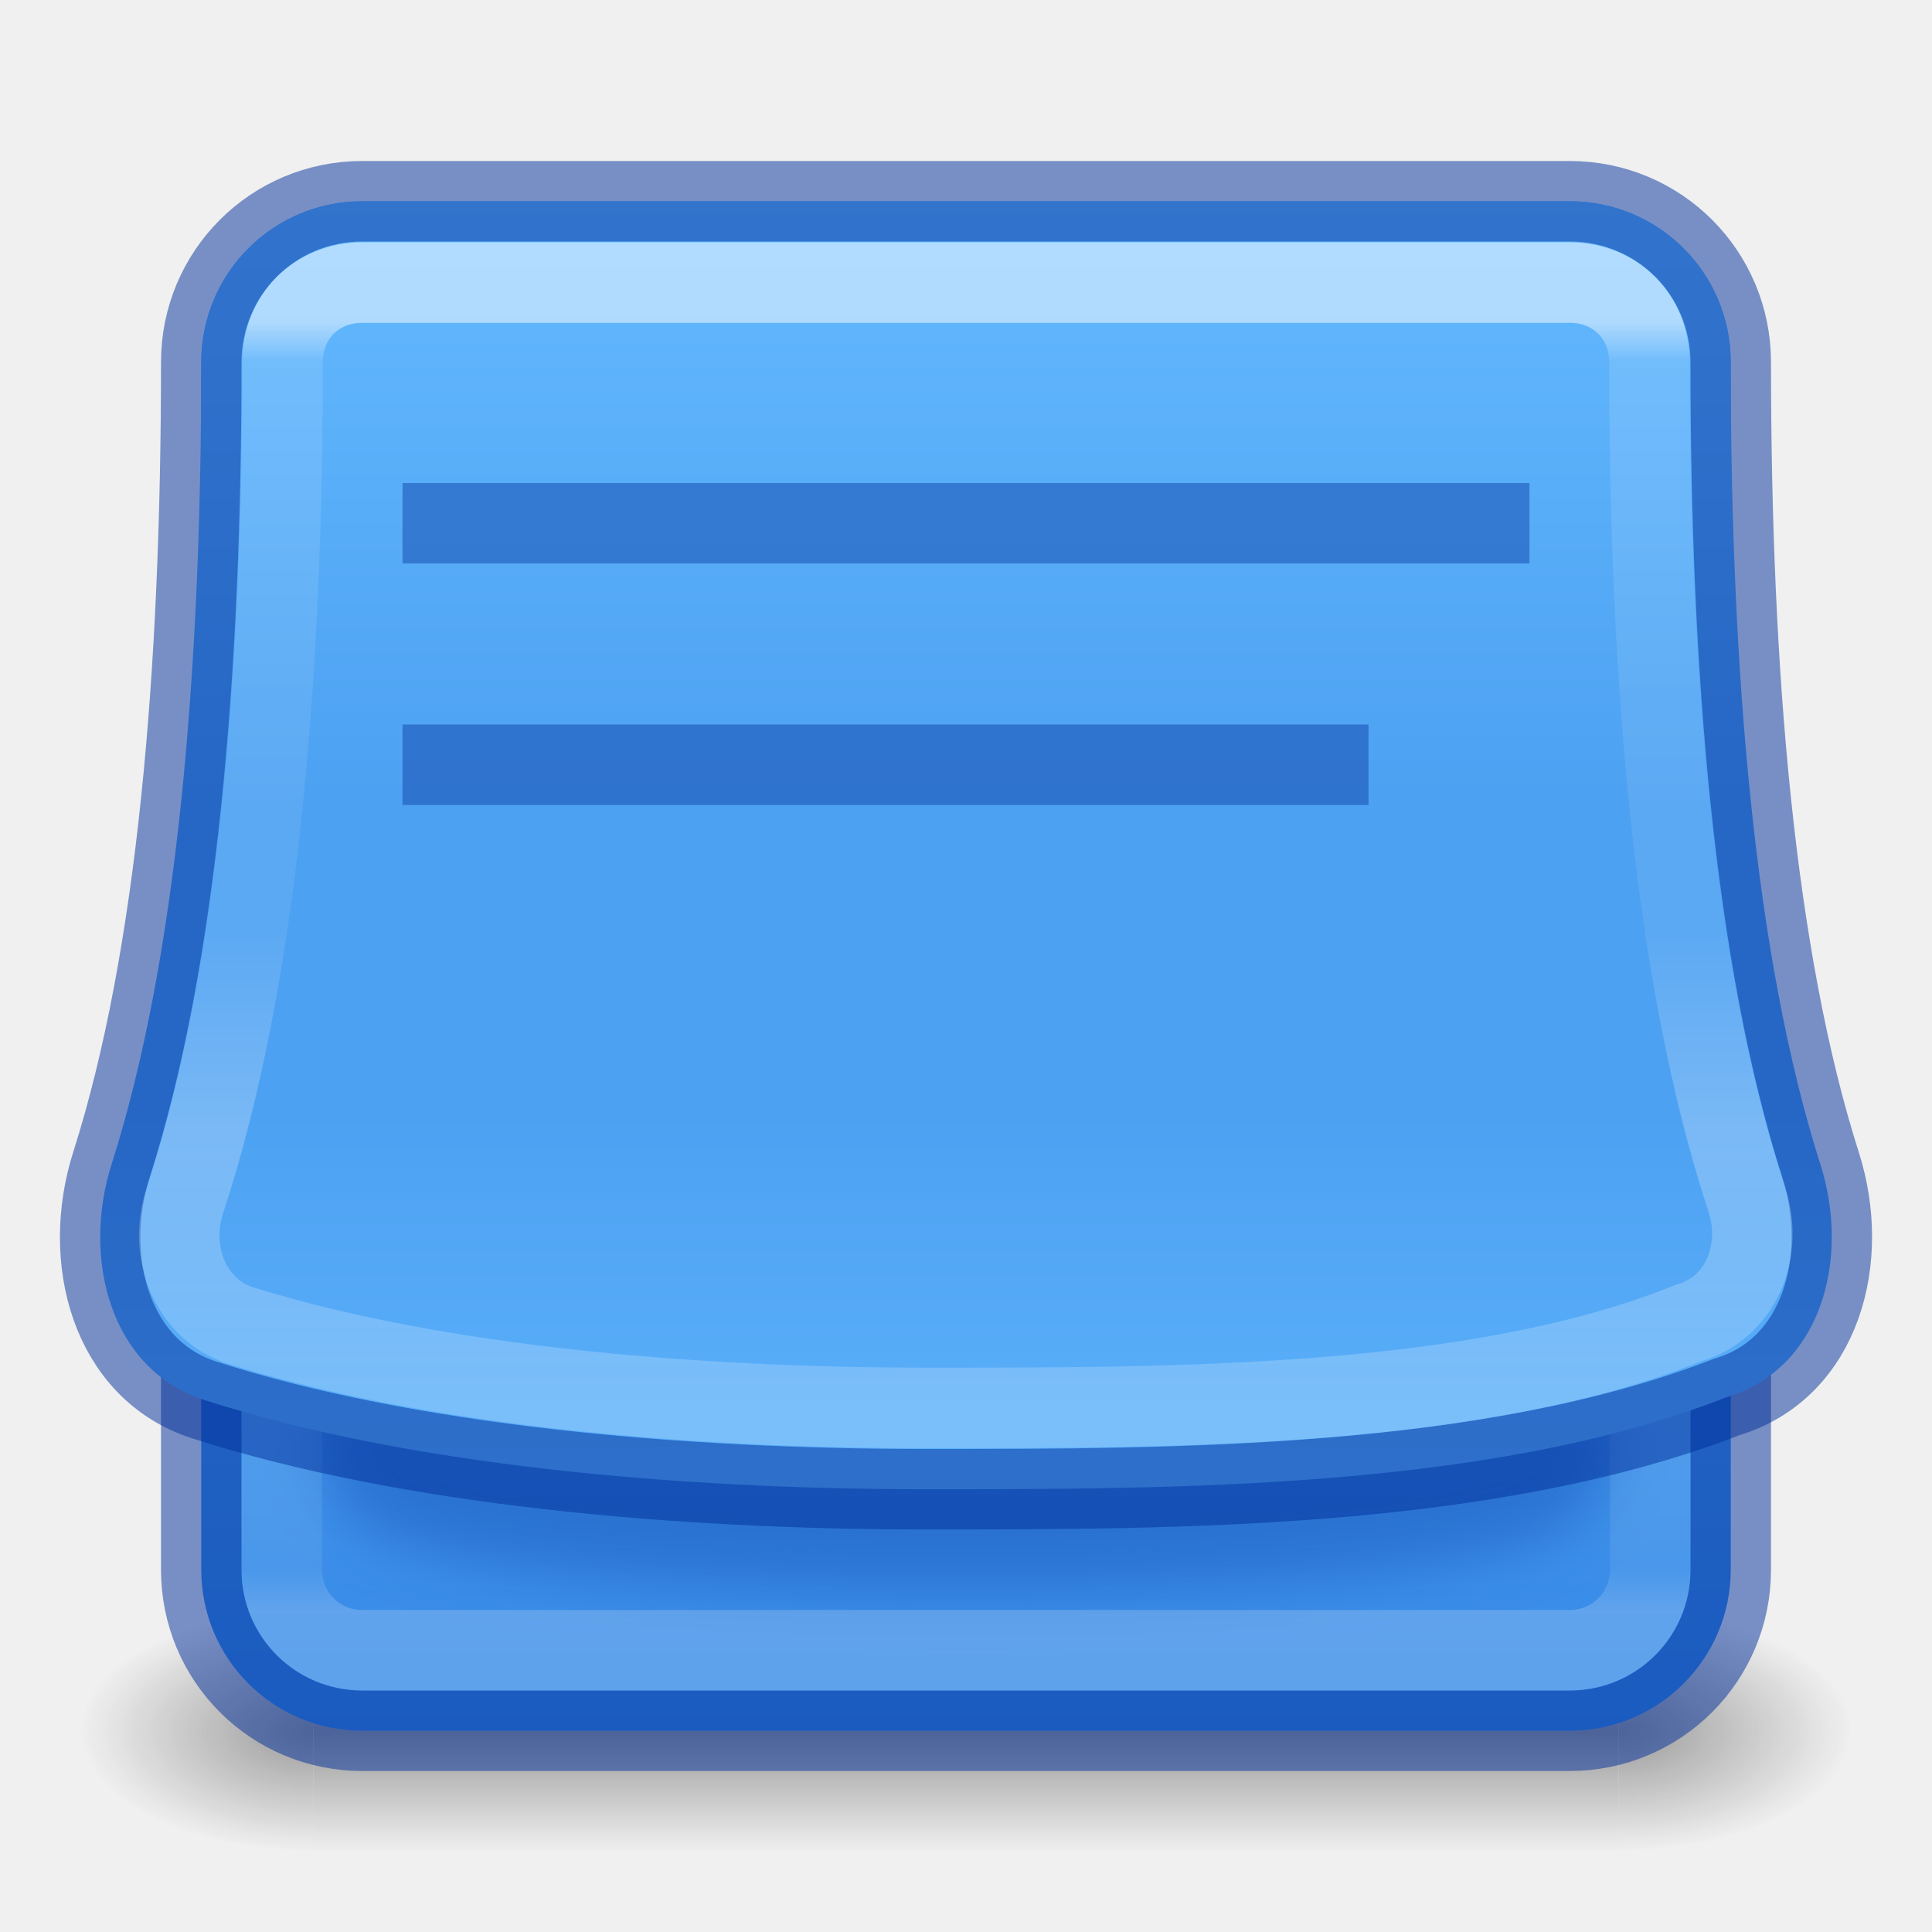
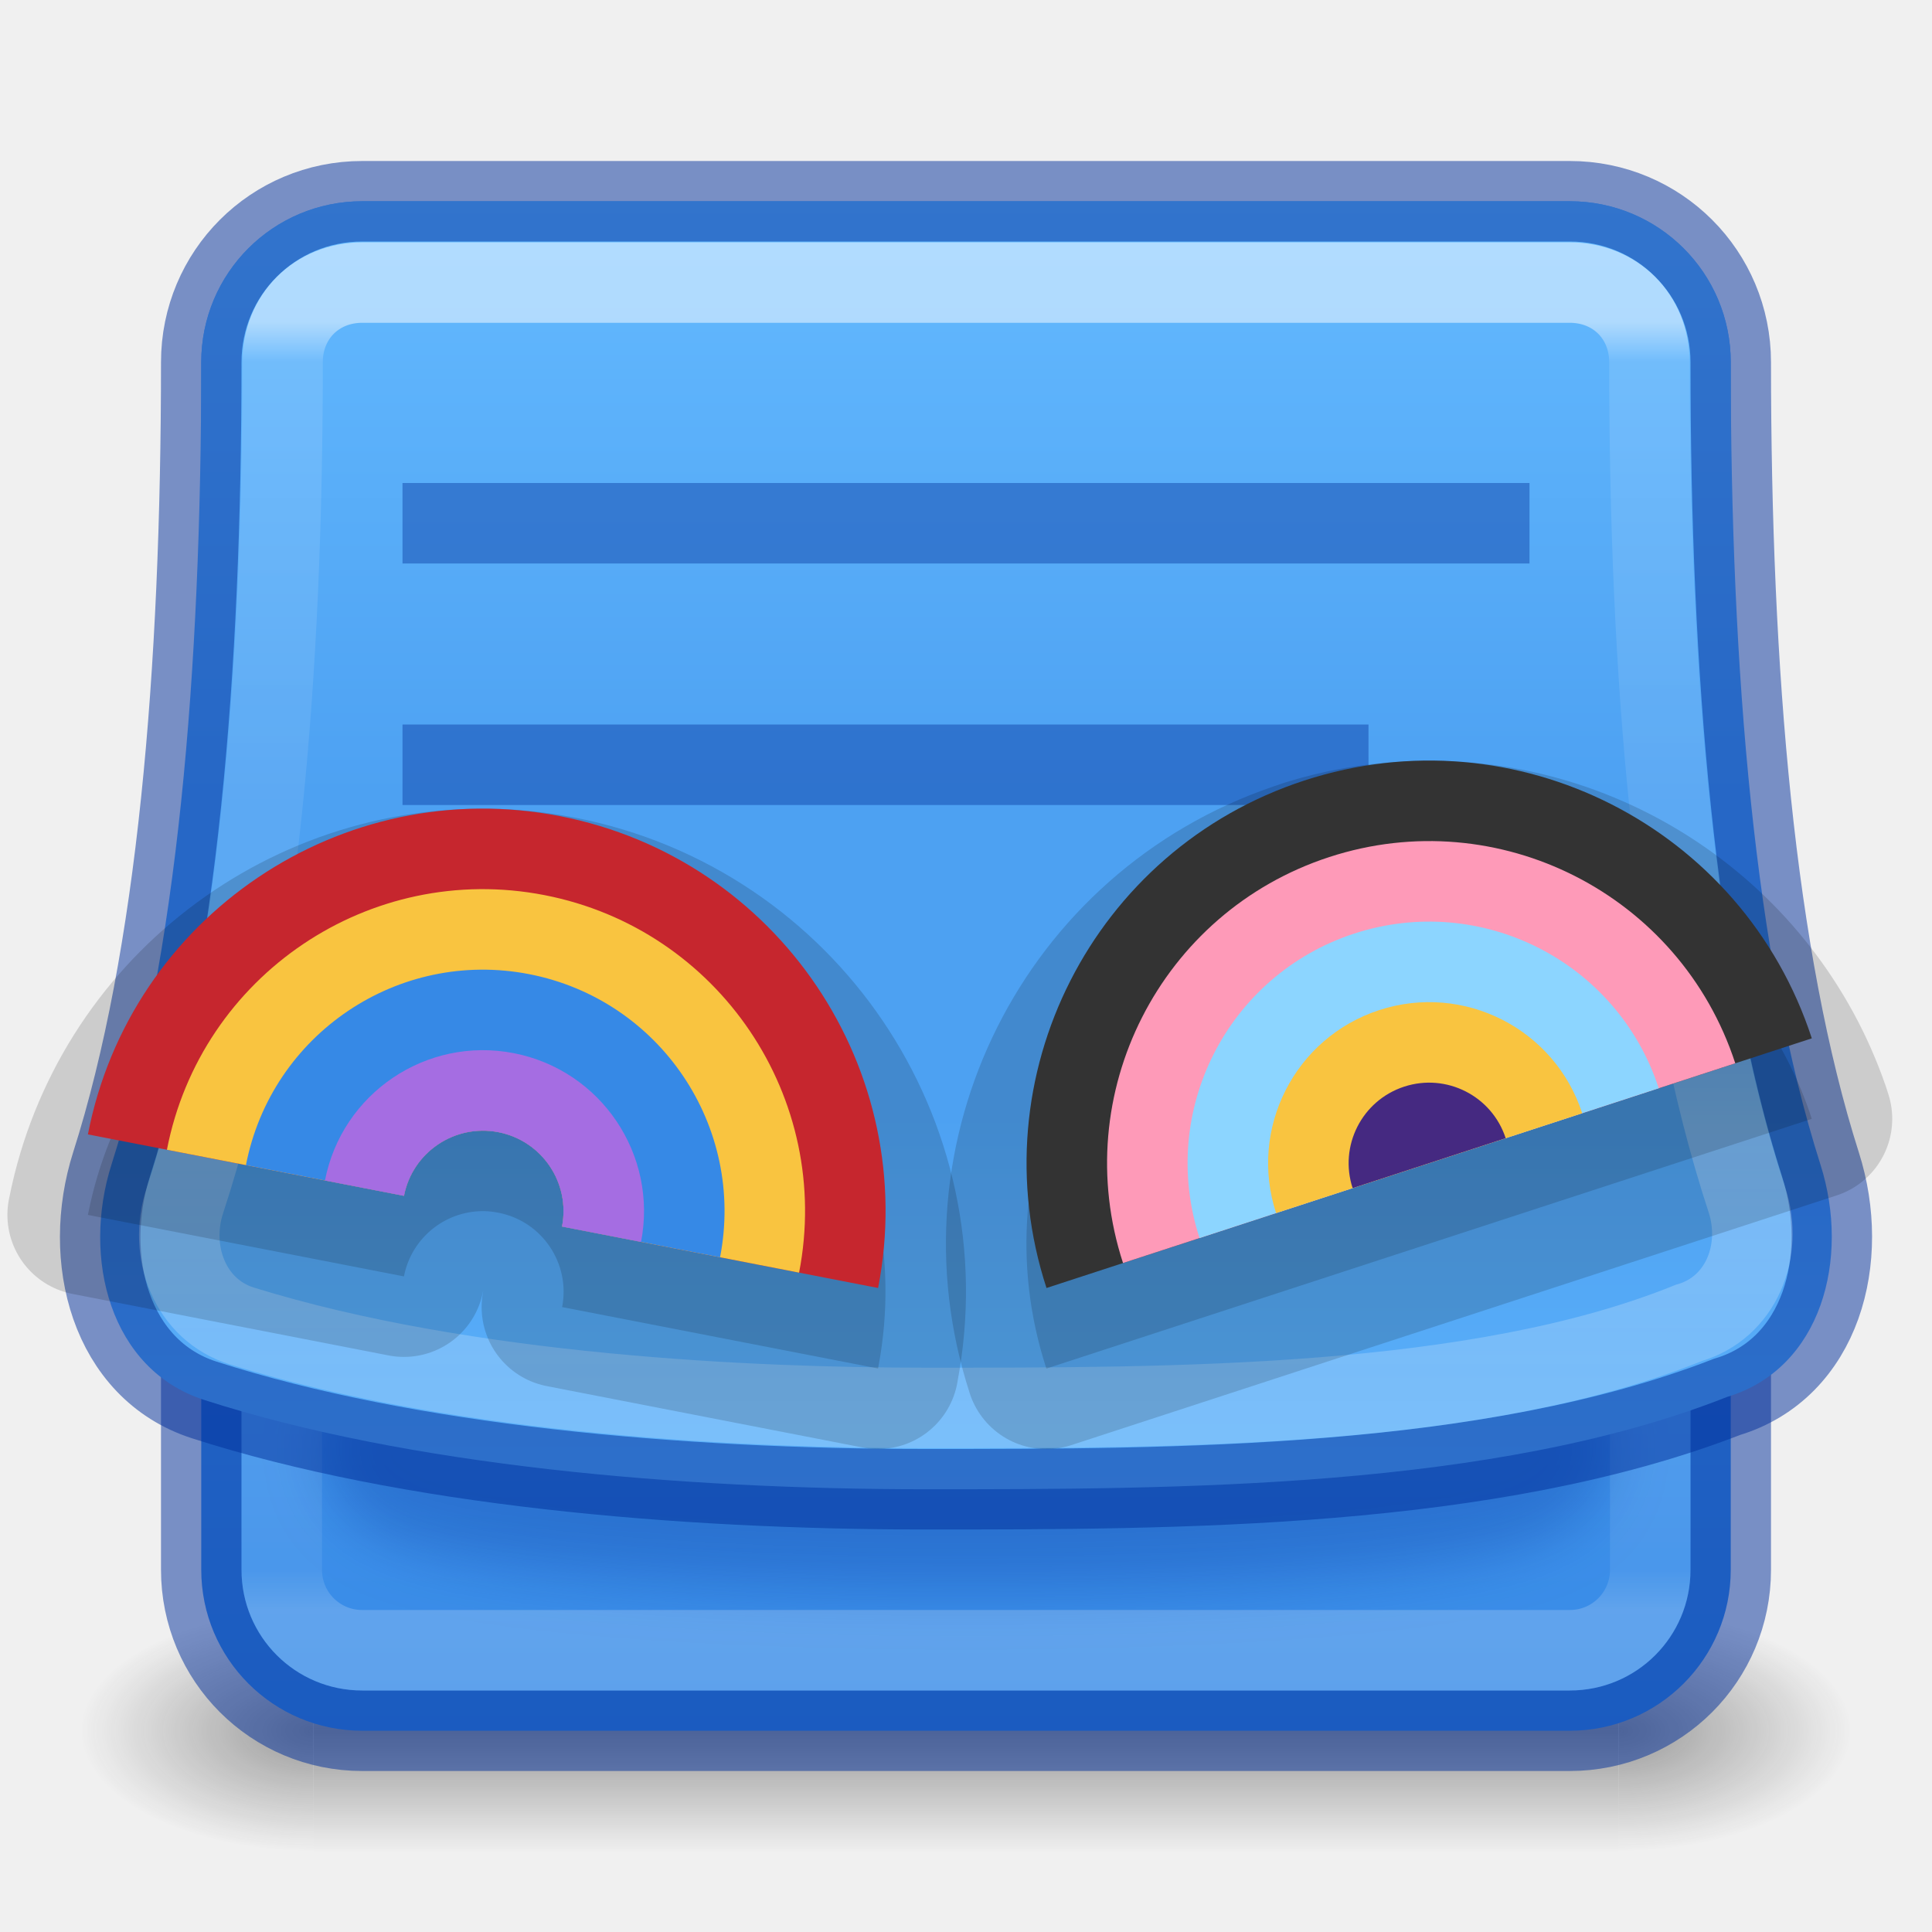
<svg xmlns="http://www.w3.org/2000/svg" xmlns:xlink="http://www.w3.org/1999/xlink" id="svg13986" height="24" width="24" version="1.1" xml:space="preserve">
  <defs id="defs13988">
    <linearGradient id="linearGradient18">
      <stop style="stop-color:#64baff;stop-opacity:1;" offset="0" id="stop10" />
      <stop style="stop-color:#4da1f2;stop-opacity:1;" offset="0.399" id="stop26" />
      <stop style="stop-color:#4da1f2;stop-opacity:1;" offset="0.611" id="stop25" />
      <stop style="stop-color:#64baff;stop-opacity:1;" offset="1" id="stop16" />
    </linearGradient>
    <linearGradient id="linearGradient3688-166-749-4-0-3-8">
      <stop offset="0" style="stop-color:#181818;stop-opacity:1" id="stop2883-4-0-1-8" />
      <stop offset="1" style="stop-color:#181818;stop-opacity:0" id="stop2885-9-2-9-6" />
    </linearGradient>
    <linearGradient id="linearGradient3702-501-757-8-4-1-1">
      <stop offset="0" style="stop-color:#181818;stop-opacity:0" id="stop2895-8-9-9-1" />
      <stop offset="0.5" style="stop-color:#181818;stop-opacity:1" id="stop2897-7-8-7-7" />
      <stop offset="1" style="stop-color:#181818;stop-opacity:0" id="stop2899-4-5-1-5" />
    </linearGradient>
    <linearGradient id="linearGradient17">
      <stop style="stop-color:#64baff;stop-opacity:1;" offset="0" id="stop18" />
      <stop style="stop-color:#3689e6;stop-opacity:1;" offset="1" id="stop19" />
    </linearGradient>
    <linearGradient id="linearGradient39">
      <stop id="stop20-6" style="stop-color:#ffffff;stop-opacity:1" offset="0" />
      <stop id="stop36-3" style="stop-color:#ffffff;stop-opacity:0.235" offset="0.038" />
      <stop id="stop37-2" style="stop-color:#ffffff;stop-opacity:0.157" offset="0.577" />
      <stop id="stop38-0" style="stop-color:#ffffff;stop-opacity:0.5;" offset="0.769" />
      <stop id="stop39" style="stop-color:#ffffff;stop-opacity:0.392" offset="1" />
    </linearGradient>
    <linearGradient id="linearGradient35">
      <stop id="stop26-1" style="stop-color:#ffffff;stop-opacity:1" offset="0" />
      <stop id="stop33" style="stop-color:#ffffff;stop-opacity:0.235" offset="0.031" />
      <stop id="stop34-5" style="stop-color:#ffffff;stop-opacity:0.157" offset="0.969" />
      <stop id="stop35-5" style="stop-color:#ffffff;stop-opacity:0.392" offset="1" />
    </linearGradient>
    <radialGradient xlink:href="#linearGradient3688-166-749-4-0-3-8" id="radialGradient7" gradientUnits="userSpaceOnUse" gradientTransform="matrix(2.003784,0,0,1.4,27.98813,-17.4)" cx="4.993" cy="43.5" fx="4.993" fy="43.5" r="2.5" />
    <radialGradient xlink:href="#linearGradient3688-166-749-4-0-3-8" id="radialGradient8" gradientUnits="userSpaceOnUse" gradientTransform="matrix(2.003784,0,0,1.4,-20.01187,-104.4)" cx="4.993" cy="43.5" fx="4.993" fy="43.5" r="2.5" />
    <linearGradient xlink:href="#linearGradient17" id="linearGradient18-4" x1="12" y1="2.5" x2="12" y2="21.5" gradientUnits="userSpaceOnUse" />
    <linearGradient xlink:href="#linearGradient35" id="linearGradient26" x1="12" y1="4" x2="12" y2="20" gradientUnits="userSpaceOnUse" />
    <linearGradient xlink:href="#linearGradient18" id="linearGradient2" x1="12" y1="2.5" x2="12" y2="21" gradientUnits="userSpaceOnUse" />
    <linearGradient xlink:href="#linearGradient39" id="linearGradient19" x1="11.5" y1="4" x2="11.5" y2="17" gradientUnits="userSpaceOnUse" />
    <filter style="color-interpolation-filters:sRGB" id="filter44" x="-0.131" y="-1.261" width="1.262" height="3.522">
      <feGaussianBlur stdDeviation="0.348" id="feGaussianBlur44" />
    </filter>
    <linearGradient xlink:href="#linearGradient3702-501-757-8-4-1-1" id="linearGradient1" gradientUnits="userSpaceOnUse" x1="25.058" y1="47.028" x2="25.058" y2="39.999" />
+     <linearGradient id="linearGradient30">
+       <stop id="stop27" style="stop-color:#ffffff;stop-opacity:1" offset="0" />
+       <stop id="stop28" style="stop-color:#ffffff;stop-opacity:0.235" offset="0.062" />
+       <stop id="stop29" style="stop-color:#ffffff;stop-opacity:0.157" offset="0.938" />
+       <stop id="stop30" style="stop-color:#ffffff;stop-opacity:0.392" offset="1" />
+     </linearGradient>
+     <linearGradient id="linearGradient25-8">
+       <stop id="stop21-5" style="stop-color:#ffffff;stop-opacity:1" offset="0" />
+       <stop id="stop22-9" style="stop-color:#ffffff;stop-opacity:0.235" offset="0.075" />
+       <stop id="stop23-7" style="stop-color:#ffffff;stop-opacity:0.157" offset="0.625" />
+       <stop id="stop24-5" style="stop-color:#ffffff;stop-opacity:0.502" offset="0.725" />
+       <stop id="stop25-3" style="stop-color:#ffffff;stop-opacity:0.392" offset="1" />
+     </linearGradient>
+     <radialGradient gradientTransform="matrix(2.003784,0,0,1.4,27.98813,-17.4)" gradientUnits="userSpaceOnUse" xlink:href="#linearGradient3688-166-749-4-0-3-8" id="radialGradient3493-5" fy="43.5" fx="4.993" r="2.5" cy="43.5" cx="4.993" />
+     <radialGradient gradientTransform="matrix(2.003784,0,0,1.4,-20.01187,-104.4)" gradientUnits="userSpaceOnUse" xlink:href="#linearGradient3688-166-749-4-0-3-8" id="radialGradient3495-2" fy="43.5" fx="4.993" r="2.5" cy="43.5" cx="4.993" />
+     <linearGradient id="linearGradient8">
+       <stop id="stop5" style="stop-color:#ffffff;stop-opacity:1" offset="0" />
+       <stop id="stop6" style="stop-color:#ffffff;stop-opacity:0.235" offset="0.089" />
+       <stop id="stop7" style="stop-color:#ffffff;stop-opacity:0.16;" offset="0.629" />
+       <stop id="stop9" style="stop-color:#ffffff;stop-opacity:0.5;" offset="0.887" />
+       <stop id="stop8" style="stop-color:#ffffff;stop-opacity:0.392" offset="1" />
+     </linearGradient>
+     <linearGradient id="linearGradient15">
+       <stop id="stop12" style="stop-color:#ffffff;stop-opacity:1" offset="0" />
+       <stop id="stop13" style="stop-color:#ffffff;stop-opacity:0.235" offset="0.068" />
+       <stop id="stop14" style="stop-color:#ffffff;stop-opacity:0.157" offset="0.931" />
+       <stop id="stop15" style="stop-color:#ffffff;stop-opacity:0.392" offset="1" />
+     </linearGradient>
+     <radialGradient gradientTransform="matrix(2.003784,0,0,1.4,27.98813,-17.4)" gradientUnits="userSpaceOnUse" xlink:href="#linearGradient3688-166-749-4-0-3-8" id="radialGradient3013-896-0" fy="43.5" fx="4.993" r="2.5" cy="43.5" cx="4.993" />
+     <radialGradient gradientTransform="matrix(2.003784,0,0,1.4,-20.01187,-104.4)" gradientUnits="userSpaceOnUse" xlink:href="#linearGradient3688-166-749-4-0-3-8" id="radialGradient3015-826-2" fy="43.5" fx="4.993" r="2.5" cy="43.5" cx="4.993" />
+     <radialGradient gradientTransform="matrix(2.003784,0,0,1.4,27.98813,-17.4)" gradientUnits="userSpaceOnUse" xlink:href="#linearGradient3688-166-749-4-0-3-8" id="radialGradient3013-896-0-3" fy="43.5" fx="4.993" r="2.5" cy="43.5" cx="4.993" />
+     <radialGradient gradientTransform="matrix(2.003784,0,0,1.4,-20.01187,-104.4)" gradientUnits="userSpaceOnUse" xlink:href="#linearGradient3688-166-749-4-0-3-8" id="radialGradient3015-826-2-6" fy="43.5" fx="4.993" r="2.5" cy="43.5" cx="4.993" />
+     <clipPath clipPathUnits="userSpaceOnUse" id="clipPath30">
+       <rect style="fill:#333333;fill-opacity:1;stroke:none;stroke-linejoin:round;stroke-opacity:0.502" id="rect30" width="18" height="8" x="10.883" y="23.58" />
+     </clipPath>
+     <clipPath clipPathUnits="userSpaceOnUse" id="clipPath31">
+       <rect style="fill:#333333;fill-opacity:1;stroke:none;stroke-linejoin:round;stroke-opacity:0.502" id="rect31" width="18" height="8" x="10.883" y="23.58" transform="rotate(7.716088)" />
+     </clipPath>
+     <clipPath clipPathUnits="userSpaceOnUse" id="clipPath32">
+       <rect style="fill:#333333;fill-opacity:1;stroke:none;stroke-linejoin:round;stroke-opacity:0.502" id="rect32" width="18" height="8" x="10.883" y="23.58" transform="rotate(7.716088)" />
+     </clipPath>
+     <clipPath clipPathUnits="userSpaceOnUse" id="clipPath33">
+       <rect style="fill:#333333;fill-opacity:1;stroke:none;stroke-linejoin:round;stroke-opacity:0.502" id="rect33" width="18" height="8" x="10.883" y="23.58" transform="rotate(7.716088)" />
+     </clipPath>
+     <clipPath clipPathUnits="userSpaceOnUse" id="clipPath34">
+       <rect style="fill:#333333;fill-opacity:1;stroke:none;stroke-linejoin:round;stroke-opacity:0.502" id="rect34" width="18" height="8" x="10.883" y="23.58" transform="rotate(7.716088)" />
+     </clipPath>
+     <clipPath clipPathUnits="userSpaceOnUse" id="clipPath35">
+       <rect style="fill:#333333;fill-opacity:1;stroke:none;stroke-linejoin:round;stroke-opacity:0.502" id="rect35" width="18" height="8" x="10.883" y="23.58" transform="rotate(7.716088)" />
+     </clipPath>
+     <clipPath clipPathUnits="userSpaceOnUse" id="clipPath36">
+       <rect style="fill:#333333;fill-opacity:1;stroke:none;stroke-linejoin:round;stroke-opacity:0.502" id="rect36" width="18" height="8" x="10.883" y="23.58" transform="rotate(7.716088)" />
+     </clipPath>
+     <clipPath clipPathUnits="userSpaceOnUse" id="clipPath37">
+       <rect style="opacity:1;fill:#452981;fill-opacity:1;stroke-width:2;stroke-linejoin:round" id="rect38" width="14" height="7" x="-41" y="23" />
+     </clipPath>
+     <clipPath clipPathUnits="userSpaceOnUse" id="clipPath24">
+       <rect style="opacity:0.15;fill:#000000;stroke:none;stroke-width:2;stroke-linejoin:round" id="rect25" width="16" height="8" x="-1" y="38" />
+     </clipPath>
+     <clipPath clipPathUnits="userSpaceOnUse" id="clipPath26">
+       <rect style="opacity:0.15;fill:#000000;stroke:none;stroke-width:2;stroke-linejoin:round" id="rect27" width="16" height="8" x="-1" y="38" />
+     </clipPath>
+     <clipPath clipPathUnits="userSpaceOnUse" id="clipPath39">
+       <rect style="opacity:0.15;fill:#000000;stroke:none;stroke-width:2;stroke-linejoin:round" id="rect40" width="16" height="8" x="3.044" y="12.784" transform="rotate(6.967568)" />
+     </clipPath>
+     <clipPath clipPathUnits="userSpaceOnUse" id="clipPath40">
+       <rect style="opacity:0.15;fill:#000000;stroke:none;stroke-width:2;stroke-linejoin:round" id="rect41" width="16" height="8" x="3.044" y="12.784" transform="rotate(6.967568)" />
+     </clipPath>
+     <clipPath clipPathUnits="userSpaceOnUse" id="clipPath41">
+       <rect style="opacity:0.15;fill:#000000;stroke:none;stroke-width:2;stroke-linejoin:round" id="rect42" width="16" height="8" x="3.044" y="12.784" transform="rotate(6.967568)" />
+     </clipPath>
+     <clipPath clipPathUnits="userSpaceOnUse" id="clipPath42">
+       <rect style="opacity:0.15;fill:#000000;stroke:none;stroke-width:2;stroke-linejoin:round" id="rect43" width="16" height="8" x="3.044" y="12.784" transform="rotate(6.967568)" />
+     </clipPath>
+     <clipPath clipPathUnits="userSpaceOnUse" id="clipPath43">
+       <rect style="opacity:0.15;fill:#000000;stroke:none;stroke-width:2;stroke-linejoin:round" id="rect44" width="16" height="8" x="3.044" y="12.784" transform="rotate(6.967568)" />
+     </clipPath>
+     <clipPath clipPathUnits="userSpaceOnUse" id="clipPath51">
+       <rect style="opacity:0.15;fill:#000000;stroke:none;stroke-width:2;stroke-linejoin:round" id="rect52" width="16" height="8" x="10.634" y="17.093" />
+     </clipPath>
+     <clipPath clipPathUnits="userSpaceOnUse" id="clipPath52">
+       <rect style="opacity:0.15;fill:#000000;stroke:none;stroke-width:2;stroke-linejoin:round" id="rect53" width="16" height="8" x="10.634" y="17.093" />
+     </clipPath>
+     <clipPath clipPathUnits="userSpaceOnUse" id="clipPath53">
+       <rect style="opacity:0.15;fill:#000000;stroke:none;stroke-width:2;stroke-linejoin:round" id="rect54" width="16" height="8" x="10.634" y="17.093" />
+     </clipPath>
+     <clipPath clipPathUnits="userSpaceOnUse" id="clipPath54">
+       <rect style="opacity:0.15;fill:#000000;stroke:none;stroke-width:2;stroke-linejoin:round" id="rect55" width="16" height="8" x="10.634" y="17.093" />
+     </clipPath>
+     <clipPath clipPathUnits="userSpaceOnUse" id="clipPath55">
+       <rect style="opacity:0.15;fill:#000000;stroke:none;stroke-width:2;stroke-linejoin:round" id="rect56" width="16" height="8" x="10.634" y="17.093" />
+     </clipPath>
+     <clipPath clipPathUnits="userSpaceOnUse" id="clipPath16">
+       <rect style="opacity:0.15;fill:#000000;stroke:none;stroke-width:2;stroke-linejoin:round" id="rect17" width="10" height="5" x="14" y="28" clip-path="none" />
+     </clipPath>
+     <clipPath clipPathUnits="userSpaceOnUse" id="clipPath38">
+       <rect style="opacity:0.15;fill:#000000;stroke:none;stroke-width:2;stroke-linejoin:round" id="rect39" width="10" height="5" x="3.952" y="9.606" clip-path="none" transform="rotate(11.00024)" />
+     </clipPath>
+     <clipPath clipPathUnits="userSpaceOnUse" id="clipPath44">
+       <rect style="opacity:0.15;fill:#000000;stroke:none;stroke-width:2;stroke-linejoin:round" id="rect45" width="10" height="5" x="3.952" y="9.606" clip-path="none" transform="rotate(11.00024)" />
+     </clipPath>
+     <clipPath clipPathUnits="userSpaceOnUse" id="clipPath45">
+       <rect style="opacity:0.15;fill:#000000;stroke:none;stroke-width:2;stroke-linejoin:round" id="rect46" width="10" height="5" x="3.952" y="9.606" clip-path="none" transform="rotate(11.00024)" />
+     </clipPath>
+     <clipPath clipPathUnits="userSpaceOnUse" id="clipPath57">
+       <rect style="opacity:0.15;fill:#000000;stroke:none;stroke-width:2;stroke-linejoin:round" id="rect58" width="10" height="5" x="7.086" y="15.194" clip-path="none" />
+     </clipPath>
+     <clipPath clipPathUnits="userSpaceOnUse" id="clipPath58">
+       <rect style="opacity:0.15;fill:#000000;stroke:none;stroke-width:2;stroke-linejoin:round" id="rect59" width="10" height="5" x="7.086" y="15.194" clip-path="none" />
+     </clipPath>
+     <clipPath clipPathUnits="userSpaceOnUse" id="clipPath59">
+       <rect style="opacity:0.15;fill:#000000;stroke:none;stroke-width:2;stroke-linejoin:round" id="rect60" width="10" height="5" x="7.086" y="15.194" clip-path="none" />
+     </clipPath>
  </defs>
  <g transform="matrix(0.55,0,0,0.3333336,-1.2,7.33333)" id="g7" style="display:inline">
    <g transform="matrix(1.052632,0,0,1.285713,-1.263158,-13.42854)" id="g6" style="opacity:0.4">
      <rect width="5" height="7" x="38" y="40" id="rect4-9" style="fill:url(#radialGradient7);fill-opacity:1;stroke:none" />
      <rect width="5" height="7" x="-10" y="-47" transform="scale(-1)" id="rect5" style="fill:url(#radialGradient8);fill-opacity:1;stroke:none" />
      <rect width="28" height="7" x="10" y="40" id="rect6" style="fill:url(#linearGradient1);fill-opacity:1;stroke:none" />
    </g>
  </g>
  <rect width="19" height="19" rx="2" ry="2" x="2.5" y="2.5" id="rect9" style="color:#000000;display:inline;overflow:visible;visibility:visible;opacity:1;fill:url(#linearGradient18-4);fill-opacity:1;stroke:none;stroke-width:0.976;stroke-miterlimit:4;stroke-dasharray:none;stroke-opacity:1;marker:none;enable-background:accumulate" />
  <ellipse style="opacity:0.3;fill:#ffffff;fill-opacity:1;stroke:#002e99;stroke-width:2;stroke-linecap:round;stroke-linejoin:round;stroke-opacity:1;filter:url(#filter44)" id="path44" ry="0.727" rx="7" cy="18" cx="12" />
  <path id="rect5505-21-8-1-3" style="display:inline;overflow:visible;opacity:0.5;fill:none;stroke:#002e99;marker:none;enable-background:accumulate" d="m 21.5,15.5 v 4 c 0,1.108 -0.892,2 -2,2 h -15 c -1.108,0 -2,-0.892 -2,-2 v -3" />
  <path id="rect18" style="display:inline;overflow:visible;opacity:0.5;fill:none;stroke:url(#linearGradient26);marker:none;enable-background:accumulate" d="m 20.5,15.5 v 4 c 0,0.554 -0.446,1 -1,1 h -15 c -0.554,0 -1,-0.446 -1,-1 v -2" />
  <path id="path1" style="display:inline;overflow:visible;opacity:1;fill:url(#linearGradient2);stroke:none;marker:none;enable-background:accumulate" d="m 4.5,2.5 h 15 c 1.108,0 2,0.892 2,2 0,3.846 0.296,7.397 1.115,9.969 0.371,1.166 0.012,2.532 -1.16,2.884 C 18.552,18.5 14.617,18.5 11.5,18.5 8.429,18.5 5.064,18.205 2.535,17.39 1.368,17.013 1.014,15.632 1.386,14.463 2.205,11.892 2.5,8.344 2.5,4.5 c 0,-1.108 0.892,-2 2,-2 z" />
  <path id="rect1" style="display:inline;overflow:visible;opacity:0.5;fill:none;stroke:#002e99;marker:none;enable-background:accumulate" d="m 4.5,2.5 h 15 c 1.108,0 2,0.892 2,2 0,3.846 0.296,7.397 1.115,9.968 0.372,1.166 0.012,2.532 -1.16,2.884 C 18.5,18.5 14.617,18.5 11.5,18.5 8.429,18.5 5.064,18.205 2.535,17.39 1.368,17.013 1.014,15.632 1.386,14.463 2.205,11.892 2.5,8.344 2.5,4.5 c 0,-1.108 0.892,-2 2,-2 z" />
  <path id="path2" style="display:inline;overflow:visible;opacity:0.5;fill:none;stroke:url(#linearGradient19);stroke-opacity:1;marker:none;enable-background:accumulate" d="m 4.5,3.51 h 15 c 0.566,0 0.99,0.424 0.99,0.99 0,3.829 0.29,7.605 1.21,10.402 0.21,0.639 -0.073,1.344 -0.719,1.531 -2.636,1.066 -6.406,1.057 -9.481,1.057 -2.132,0 -5.698,-0.151 -8.492,-1.017 C 2.363,16.274 2.085,15.554 2.297,14.913 3.219,12.114 3.51,8.334 3.51,4.5 3.51,3.934 3.934,3.51 4.5,3.51 Z" />
  <path style="opacity:0.4;fill:none;fill-opacity:1;stroke:#002e99;stroke-width:1;stroke-linejoin:round;stroke-dasharray:none;stroke-opacity:1" d="M 5,6.5 H 19" id="path39" />
  <path style="opacity:0.4;fill:none;fill-opacity:1;stroke:#002e99;stroke-width:1;stroke-linejoin:round;stroke-dasharray:none;stroke-opacity:1" d="M 5,9.5 H 17" id="path40" />
+   <path id="path61" clip-path="none" style="opacity:0.15;fill:#000000;fill-opacity:1;stroke:#000000;stroke-width:2;stroke-linejoin:round;stroke-opacity:1" d="m 17.486,10.457 a 5,5 0 0 0 -1.227,0.219 5,5 0 0 0 -0.057,0.02 5,5 0 0 0 -0.059,0.02 5,5 0 0 0 -3.145,6.283 5,5 0 0 0 1.3e-5,0.002 l 9.508,-3.102 a 5,5 0 0 0 -0.029,-0.09 5,5 0 0 0 -4.992,-3.352 z" />
+   <path id="circle48" clip-path="none" style="opacity:0.15;fill:#000000;fill-opacity:1;stroke:none;stroke-width:2;stroke-linejoin:round" d="m 17.486,10.457 a 5,5 0 0 0 -1.227,0.219 5,5 0 0 0 -0.057,0.02 5,5 0 0 0 -0.059,0.02 5,5 0 0 0 -3.145,6.283 5,5 0 0 0 1.3e-5,0.002 l 9.508,-3.102 a 5,5 0 0 0 -0.029,-0.09 5,5 0 0 0 -4.992,-3.352 z" />
+   <g id="g16" clip-path="url(#clipPath16)" transform="rotate(-18.06796,-39.96165,27.6448)">
+     <circle style="opacity:1;fill:#333333;fill-opacity:1;stroke:none;stroke-width:2;stroke-linejoin:round" id="path16" cx="19" cy="33" r="5" />
+     <circle style="opacity:1;fill:#fe9ab8;fill-opacity:1;stroke:none;stroke-width:2;stroke-linejoin:round" id="path11" cx="19" cy="33" r="4" />
+     <circle style="opacity:1;fill:#8cd5ff;fill-opacity:1;stroke:none;stroke-width:2;stroke-linejoin:round" id="path10" cx="19" cy="33" r="3" />
+     <circle style="opacity:1;fill:#f9c440;fill-opacity:1;stroke:none;stroke-width:2;stroke-linejoin:round" id="path9" cx="19" cy="33" r="2" />
+     <circle style="opacity:1;fill:#452981;fill-opacity:1;stroke:none;stroke-width:2;stroke-linejoin:round" id="path8" cx="19" cy="33" r="1" />
+   </g>
+   <path id="path30" clip-path="none" style="opacity:0.15;fill:#000000;fill-opacity:1;stroke:#000000;stroke-width:2;stroke-linejoin:round;stroke-opacity:1" d="m 6.305,11.055 a 5,5 0 0 0 -5.207,4.008 5,5 0 0 0 -0.006,0.029 l 3.926,0.764 a 1,1 0 0 1 1.043,-0.809 1,1 0 0 1 0.131,0.018 1,1 0 0 1 0.791,1.172 L 10.908,17 a 5,5 0 0 0 0.004,-0.025 5,5 0 0 0 -3.959,-5.836 5,5 0 0 0 -0.648,-0.084 z" />
+   <path id="path48" clip-path="none" style="opacity:0.15;fill:#000000;fill-opacity:1;stroke:none;stroke-width:2;stroke-linejoin:round;stroke-opacity:1" d="m 6.305,11.055 a 5,5 0 0 0 -5.207,4.008 5,5 0 0 0 -0.006,0.029 l 3.926,0.764 a 1,1 0 0 1 1.043,-0.809 1,1 0 0 1 0.131,0.018 1,1 0 0 1 0.791,1.172 L 10.908,17 a 5,5 0 0 0 0.004,-0.025 5,5 0 0 0 -3.959,-5.836 5,5 0 0 0 -0.648,-0.084 z" />
+   <g id="g28" clip-path="url(#clipPath16)" transform="rotate(11.00024,105.728,-43.48061)">
+     <path id="circle17" style="opacity:1;fill:#c6262e;fill-opacity:1;stroke:none;stroke-width:2;stroke-linejoin:round" d="m 19,28 a 5,5 0 0 0 -5,5 5,5 0 0 0 5,5 5,5 0 0 0 5,-5 5,5 0 0 0 -5,-5 z m 0,4 a 1,1 0 0 1 1,1 1,1 0 0 1 -1,1 1,1 0 0 1 -1,-1 1,1 0 0 1 1,-1 z" />
+     <path id="circle25" style="opacity:1;fill:#f9c440;fill-opacity:1;stroke:none;stroke-width:2;stroke-linejoin:round" d="m 19,29 a 4,4 0 0 0 -4,4 4,4 0 0 0 4,4 4,4 0 0 0 4,-4 4,4 0 0 0 -4,-4 z m 0,3 a 1,1 0 0 1 1,1 1,1 0 0 1 -1,1 1,1 0 0 1 -1,-1 1,1 0 0 1 1,-1 z" />
+     <path id="circle26" style="opacity:1;fill:#3689e6;fill-opacity:1;stroke:none;stroke-width:2;stroke-linejoin:round" d="m 19,30 a 3,3 0 0 0 -3,3 3,3 0 0 0 3,3 3,3 0 0 0 3,-3 3,3 0 0 0 -3,-3 z m 0,2 a 1,1 0 0 1 1,1 1,1 0 0 1 -1,1 1,1 0 0 1 -1,-1 1,1 0 0 1 1,-1 z" />
+     <path id="circle27" style="opacity:1;fill:#a56de2;fill-opacity:1;stroke:none;stroke-width:2;stroke-linejoin:round" d="m 19,31 a 2,2 0 0 0 -2,2 2,2 0 0 0 2,2 2,2 0 0 0 2,-2 2,2 0 0 0 -2,-2 z m 0,1 a 1,1 0 0 1 1,1 1,1 0 0 1 -1,1 1,1 0 0 1 -1,-1 1,1 0 0 1 1,-1 z" />
+   </g>
</svg>
